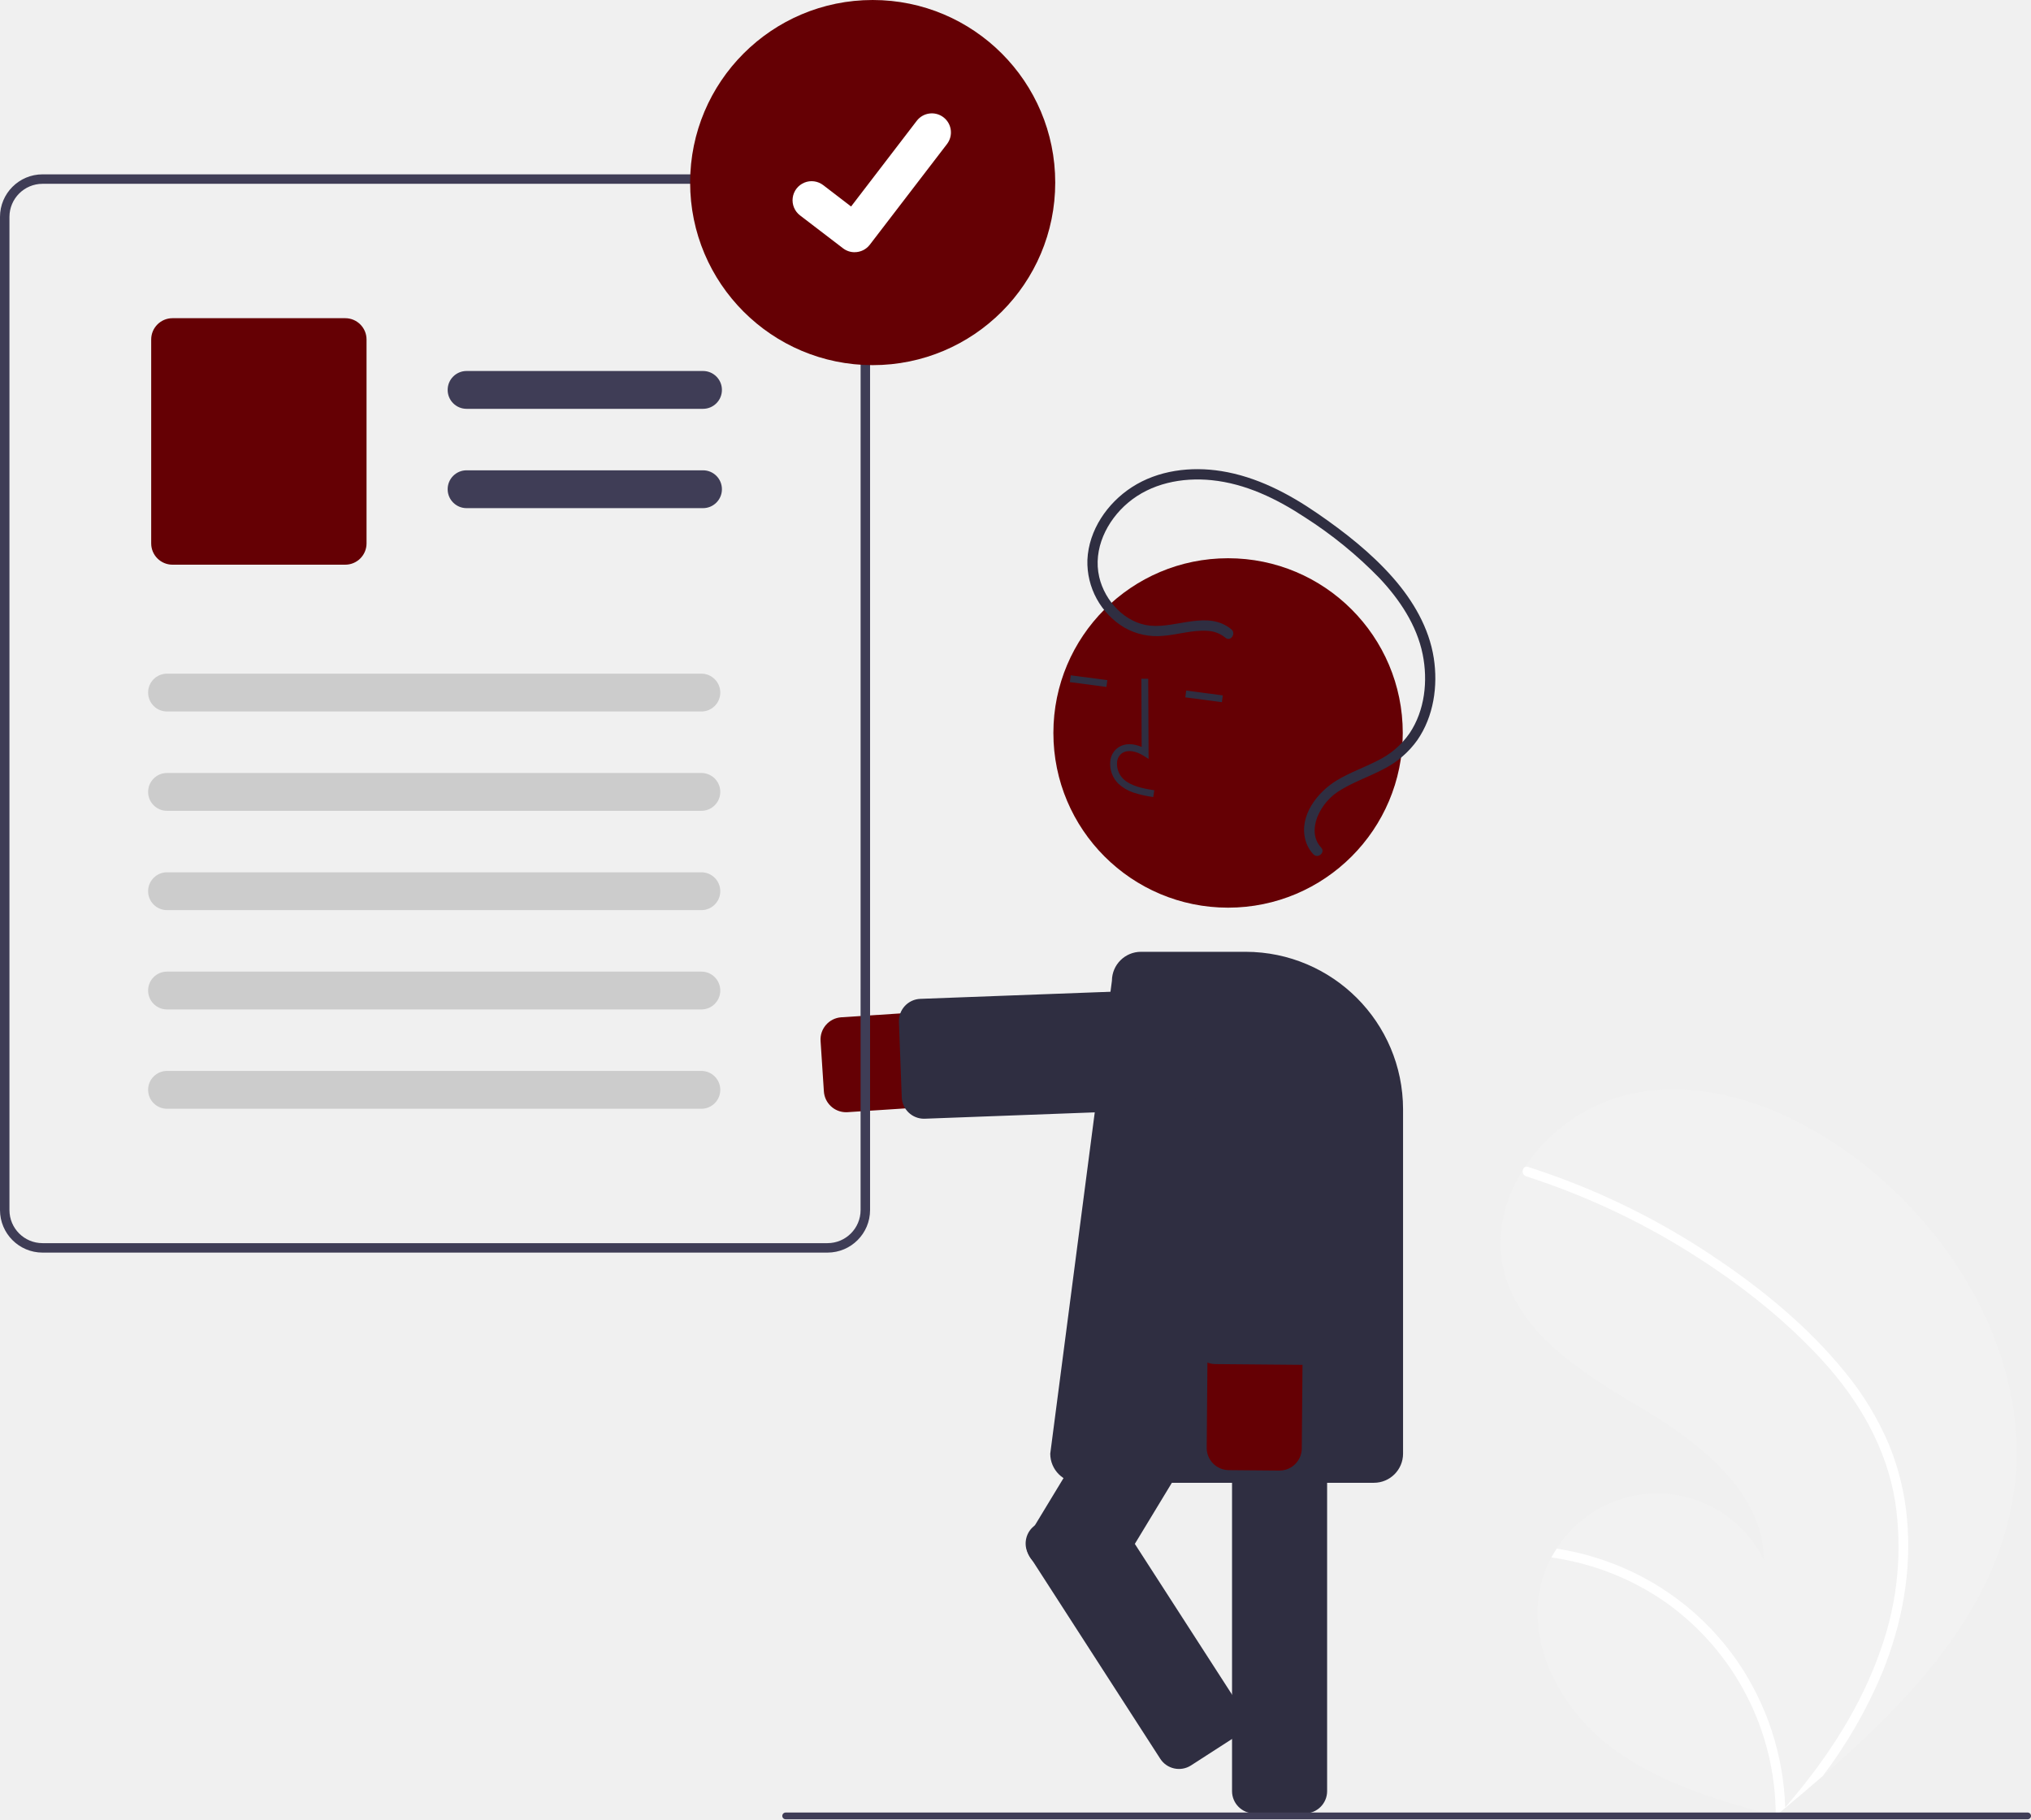
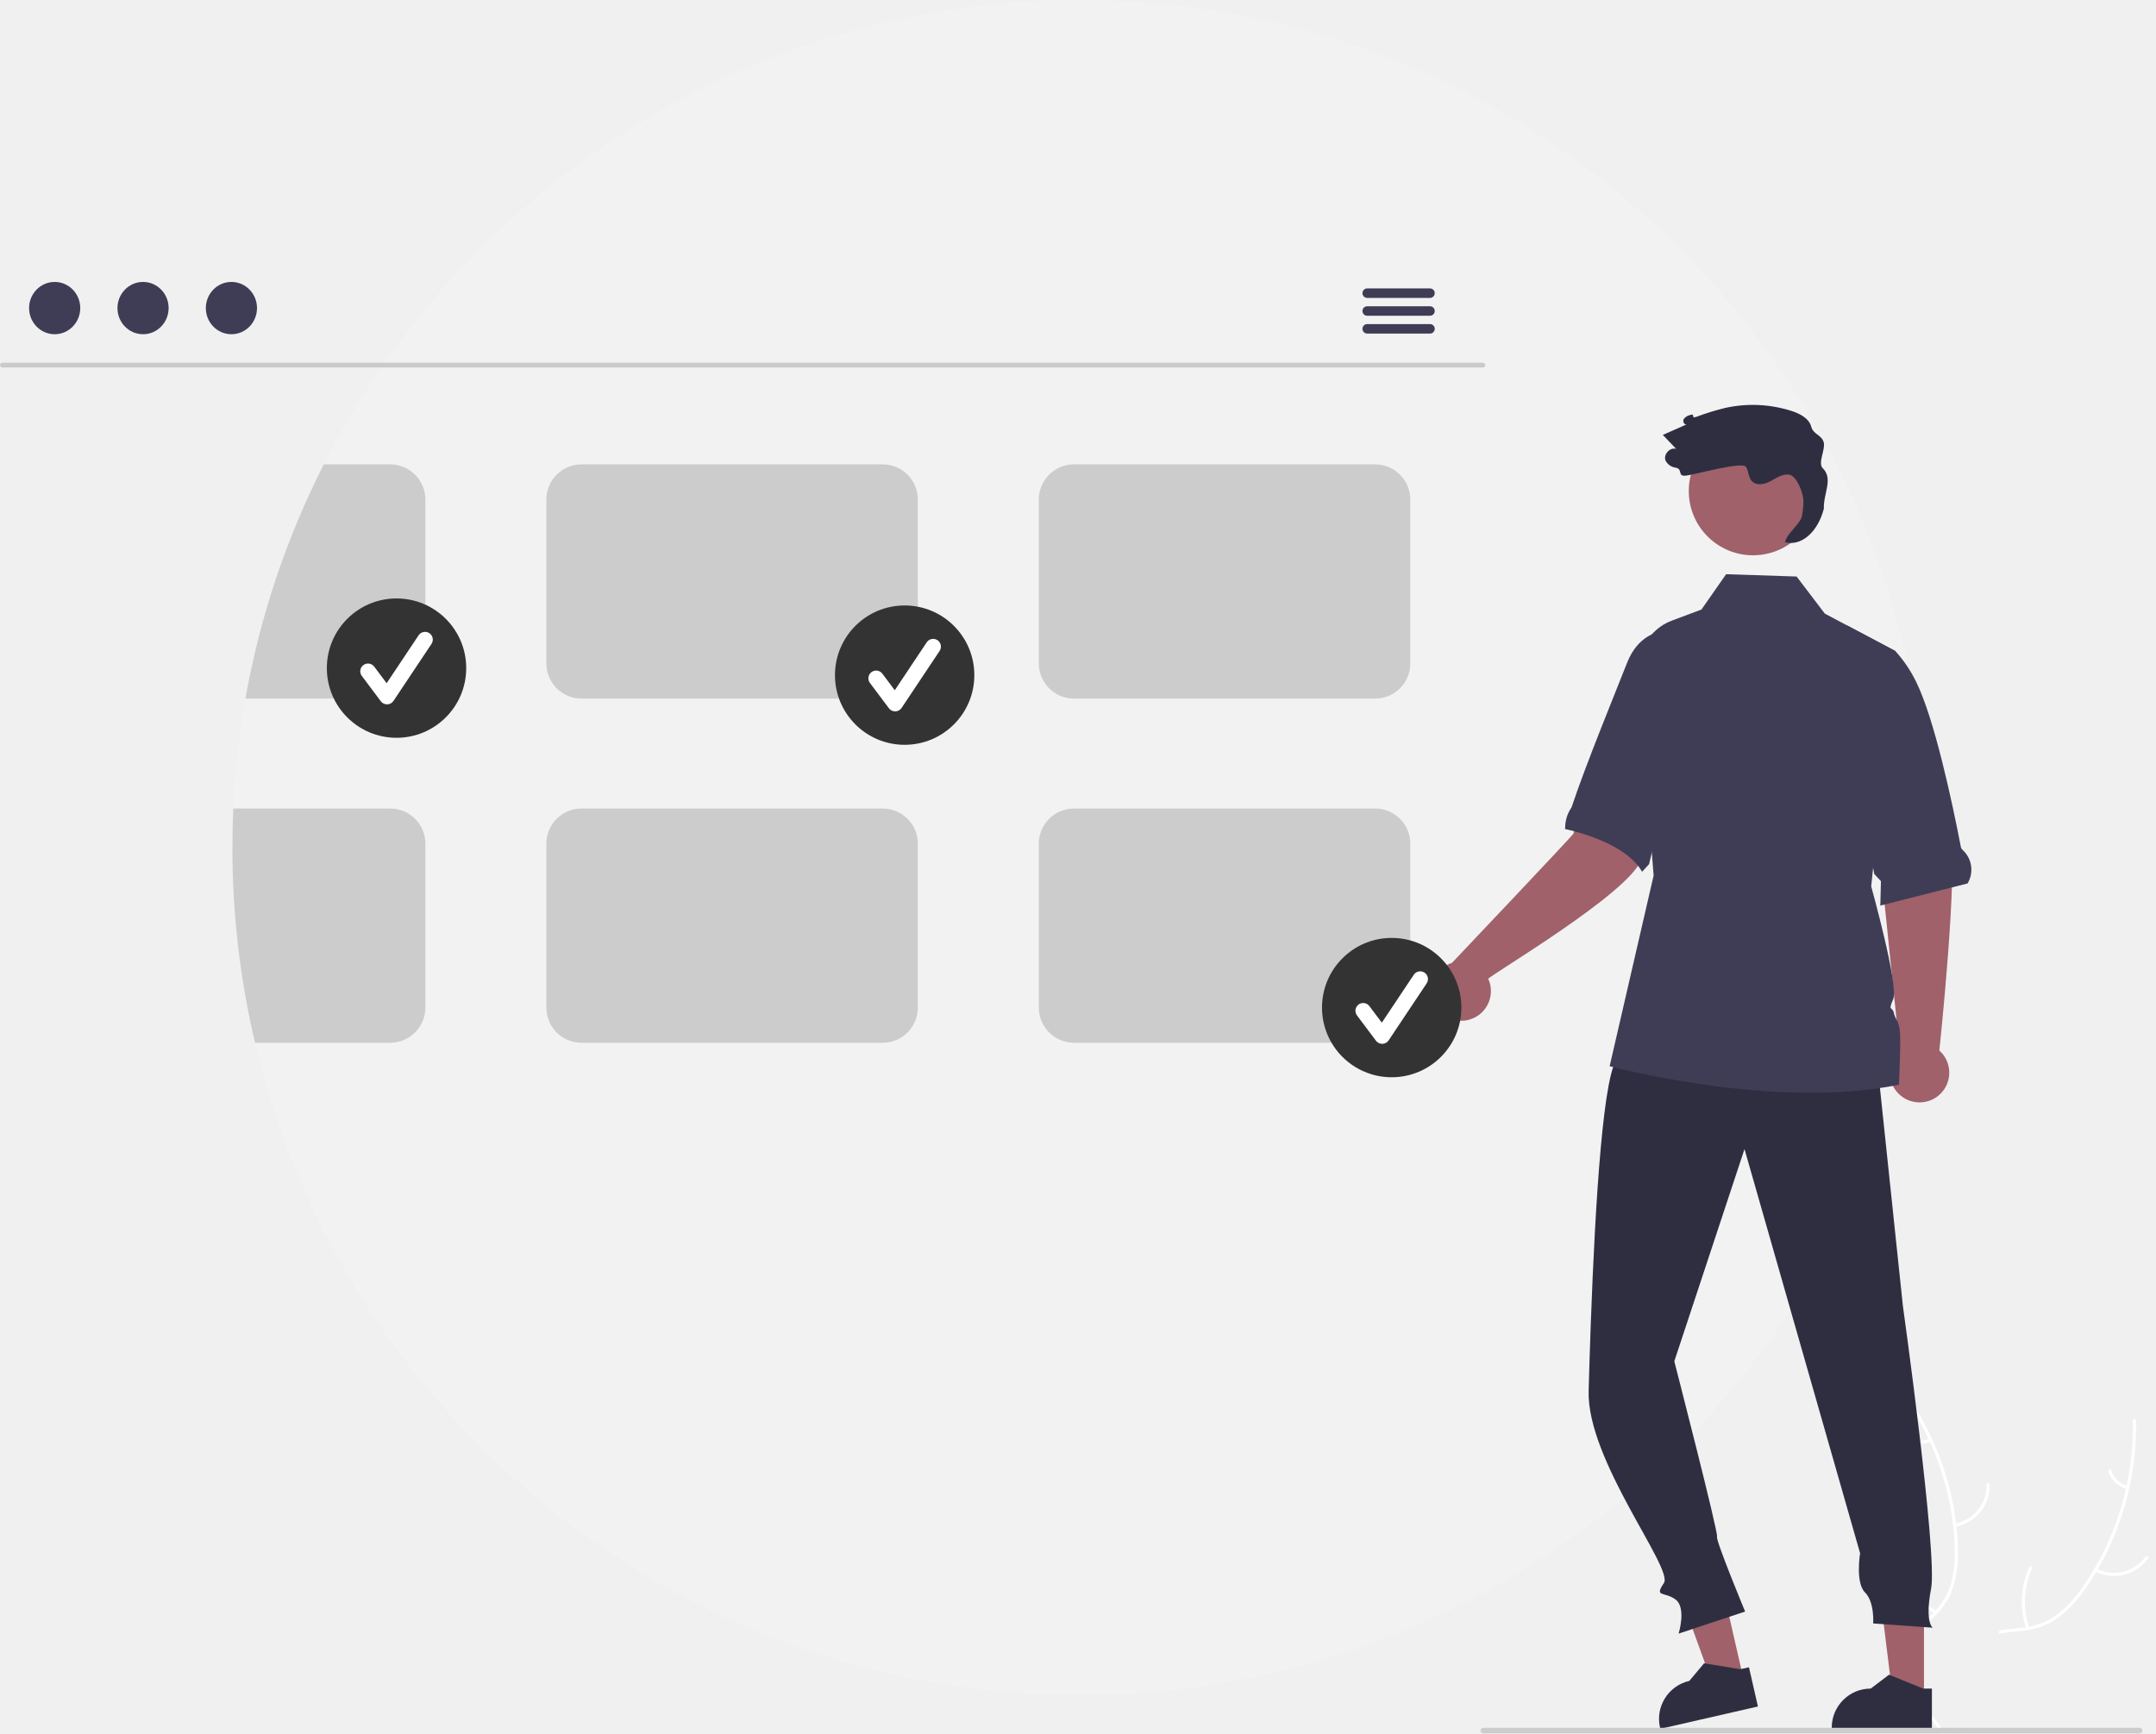
- <svg xmlns="http://www.w3.org/2000/svg" id="ed87c231-0a5e-4106-ab1d-a76c85fd660b" data-name="Layer 1" width="601.798" height="539" viewBox="0 0 601.798 539">
-   <path d="M895.568,624.143c-5.474,33.682-30.138,59.763-56.395,82.555q-5.499,4.774-11.025,9.363c-.026.015-.05.044-.076.059-.177.146-.355.293-.519.439-.76.63-1.521,1.261-2.275,1.884l.473.148,1.474.453c-.506-.139-1.005-.271-1.511-.41-.151-.043-.308-.079-.458-.122-17.409-4.703-35.172-9.863-49.404-20.88-14.765-11.442-24.934-30.949-19.841-48.922a32.912,32.912,0,0,1,2.775-6.776c.48-.899,1.009-1.768,1.566-2.626a35.277,35.277,0,0,1,61.435,3.418c-.248-19.804-18.337-34.245-35.304-44.465-16.972-10.214-36.189-21.248-41.525-40.331-2.975-10.617-.472-21.552,5.369-30.791.181-.281.363-.562.551-.837a51.483,51.483,0,0,1,30.737-21.572c23.503-5.332,48.135,4.489,67.413,18.96C880.055,546.972,901.79,585.847,895.568,624.143Z" transform="translate(-299.1011 -180.5)" fill="#f2f2f2" />
-   <path d="M845.717,586.935a87.518,87.518,0,0,1,13.168,21.71,75.993,75.993,0,0,1,5.285,21.971c1.428,15.501-1.513,31.17-7.377,45.515A140.132,140.132,0,0,1,839.173,706.698q-5.499,4.774-11.025,9.363c-.026.015-.05.044-.076.059-.177.146-.355.293-.519.439-.76.63-1.521,1.261-2.275,1.884l.473.148,1.474.453c-.506-.139-1.005-.271-1.511-.41-.151-.043-.308-.079-.458-.122a77.462,77.462,0,0,0-32.564-63.265,78.126,78.126,0,0,0-33.906-13.313c.48-.899,1.009-1.768,1.566-2.626a81.002,81.002,0,0,1,13.878,3.429,79.369,79.369,0,0,1,39.756,30.072,81.146,81.146,0,0,1,14.082,43.157c.608-.7,1.215-1.414,1.803-2.119,11.205-13.279,20.79-28.128,26.503-44.622a90.58,90.58,0,0,0,4.307-43.682c-2.55-15.999-10.742-30.118-21.571-41.965-11.599-12.678-25.526-23.455-40.101-32.49a215.444,215.444,0,0,0-47.671-22.069,1.549,1.549,0,0,1-1.011-1.881,1.318,1.318,0,0,1,.551-.837,1.147,1.147,0,0,1,.994-.077c2.066.666,4.12,1.346,6.163,2.068a217.889,217.889,0,0,1,48.237,24.115C820.775,562.043,834.7,573.37,845.717,586.935Z" transform="translate(-299.1011 -180.5)" fill="#fff" />
-   <path d="M549.794,510.018a6.597,6.597,0,0,1-6.573-6.166l-.979-14.948a6.597,6.597,0,0,1,6.152-7.014l117.111-7.67a14.087,14.087,0,1,1,1.841,28.115l-117.111,7.669Q550.014,510.018,549.794,510.018Z" transform="translate(-299.1011 -180.5)" fill="#650004" />
-   <path d="M572.886,511.946a6.606,6.606,0,0,1-6.59-6.351l-.835-22.327a6.597,6.597,0,0,1,6.346-6.838l96.304-3.599a6.597,6.597,0,0,1,6.839,6.346l.835,22.327a6.597,6.597,0,0,1-6.346,6.838l-96.304,3.599C573.052,511.944,572.969,511.946,572.886,511.946Z" transform="translate(-299.1011 -180.5)" fill="#2f2e41" />
-   <path d="M685.739,717.756H670.759a6.605,6.605,0,0,1-6.597-6.597V586.307a6.605,6.605,0,0,1,6.597-6.597H685.739a6.605,6.605,0,0,1,6.597,6.597V711.159A6.605,6.605,0,0,1,685.739,717.756Z" transform="translate(-299.1011 -180.5)" fill="#2f2e41" />
-   <path d="M619.248,651.761l-12.81-7.765a6.605,6.605,0,0,1-2.222-9.061l64.717-106.77a6.605,6.605,0,0,1,9.061-2.222l12.81,7.765a6.605,6.605,0,0,1,2.222,9.061l-64.717,106.77A6.605,6.605,0,0,1,619.248,651.761Z" transform="translate(-299.1011 -180.5)" fill="#2f2e41" />
-   <circle cx="363.886" cy="217.151" r="51.762" fill="#650004" />
-   <path d="M634.969,415.325a12.276,12.276,0,0,1-4.483-2.631,8.255,8.255,0,0,1-2.413-6.535,5.553,5.553,0,0,1,2.469-4.274c1.851-1.187,4.327-1.191,6.847-.08l-.095-20.207,2.03-.01.112,23.756-1.564-.984c-1.814-1.139-4.404-1.941-6.234-.766a3.566,3.566,0,0,0-1.544,2.76,6.238,6.238,0,0,0,1.794,4.873c2.241,2.141,5.512,2.811,9.241,3.409l-.322,2.004A33.456,33.456,0,0,1,634.969,415.325Z" transform="translate(-299.1011 -180.5)" fill="#2f2e41" />
-   <rect x="620.641" y="376.831" width="2.03" height="10.933" transform="translate(-137.8442 768.0484) rotate(-82.4768)" fill="#2f2e41" />
-   <rect x="654.852" y="381.348" width="2.03" height="10.933" transform="translate(-112.5903 805.8905) rotate(-82.4768)" fill="#2f2e41" />
-   <path d="M706.209,619.805H618.924a8.637,8.637,0,0,1-8.627-8.627l18.273-140.127a8.617,8.617,0,0,1,8.623-8.562h30.976a46.72,46.72,0,0,1,46.667,46.667V611.178A8.637,8.637,0,0,1,706.209,619.805Z" transform="translate(-299.1011 -180.5)" fill="#2f2e41" />
-   <path d="M684.229,612.335a6.608,6.608,0,0,1-6.057,3.854l-14.98-.13a6.597,6.597,0,0,1-6.539-6.654l1.018-117.358a14.087,14.087,0,1,1,28.173.244l-1.017,117.358A6.56,6.56,0,0,1,684.229,612.335Z" transform="translate(-299.1011 -180.5)" fill="#650004" />
-   <path d="M690.847,581.005a6.607,6.607,0,0,1-6.057,3.854l-25.586-.222a6.605,6.605,0,0,1-6.539-6.654l.836-96.368a6.597,6.597,0,0,1,6.654-6.54l25.586.222a6.597,6.597,0,0,1,6.539,6.654l-.835,96.368A6.568,6.568,0,0,1,690.847,581.005Z" transform="translate(-299.1011 -180.5)" fill="#2f2e41" />
-   <path d="M663.955,366.951c-6.92-5.726-16.169-.31-23.994-1.079-7.486-.735-13.512-7.324-15.154-14.413-1.916-8.271,2.237-16.673,8.492-21.972,6.851-5.803,16.049-7.607,24.814-6.724,10.046,1.012,19.302,5.51,27.635,11.005a123.671,123.671,0,0,1,22.108,18.024c5.958,6.335,11.049,13.923,12.793,22.567,1.585,7.855.655,16.61-3.878,23.376a24.567,24.567,0,0,1-9.464,8.103c-3.958,2.038-8.194,3.521-12.022,5.813-5.789,3.465-11.346,10.528-9.375,17.731a9.939,9.939,0,0,0,2.34,4.209c1.337,1.429,3.663-.537,2.322-1.97-2.355-2.516-2.329-5.933-1.158-9.013a16.515,16.515,0,0,1,7.187-8.211c4.008-2.394,8.454-3.909,12.567-6.098a27.426,27.426,0,0,0,9.899-8.526c4.839-7.002,6.155-16.02,4.87-24.314-1.391-8.976-6.17-17.066-12.096-23.809-6.45-7.338-14.318-13.504-22.341-19.025-8.609-5.924-18.091-10.89-28.51-12.554-9.032-1.442-18.769-.264-26.547,4.791-7.26,4.718-12.744,12.702-13.138,21.513a22.568,22.568,0,0,0,10.914,20.036,19.386,19.386,0,0,0,11.629,2.462c4.319-.359,8.623-1.765,12.982-1.48a9.074,9.074,0,0,1,5.387,2.058c1.512,1.251,3.238-1.26,1.738-2.501Z" transform="translate(-299.1011 -180.5)" fill="#2f2e41" />
-   <path d="M603.09,636.738q.028-.172.065-.343a6.552,6.552,0,0,1,2.873-4.152l12.588-8.12a6.605,6.605,0,0,1,9.12,1.968l38.833,60.206a6.598,6.598,0,0,1-1.968,9.12l-12.589,8.12a6.605,6.605,0,0,1-9.12-1.968l-38.833-60.206A6.55,6.55,0,0,1,603.09,636.738Z" transform="translate(-299.1011 -180.5)" fill="#2f2e41" />
-   <path id="a8ac6166-3ec4-44bd-a940-12ae5b8b67a0" data-name="Path 336" d="M555.944,239.95a12.742,12.742,0,0,0-11.652-7.796h-232.583a12.615,12.615,0,0,0-12.608,12.608V539.001a12.615,12.615,0,0,0,12.608,12.608H544.3a12.625,12.625,0,0,0,12.608-12.608V244.761a12.382,12.382,0,0,0-.956-4.812ZM554.1,539.001a9.82,9.82,0,0,1-9.808,9.808H311.709a9.81,9.81,0,0,1-9.808-9.806V244.763a9.821,9.821,0,0,1,9.808-9.808H544.3a9.857,9.857,0,0,1,9.104,6.17,10.872,10.872,0,0,1,.369,1.107,9.725,9.725,0,0,1,.335,2.532Z" transform="translate(-299.1011 -180.5)" fill="#3f3d56" />
-   <path id="a2e3fa0b-f178-421f-a74c-d97ebf543334" data-name="Path 337" d="M507.407,301.623H437.35a5.605,5.605,0,1,1,0-11.21h70.057a5.605,5.605,0,1,1,0,11.21Z" transform="translate(-299.1011 -180.5)" fill="#3f3d56" />
-   <path id="b8b248e7-1a59-4f26-9a1f-f08ba006a4a5" data-name="Path 338" d="M507.407,331.047H437.35a5.605,5.605,0,1,1,0-11.21h70.057a5.605,5.605,0,1,1,0,11.21Z" transform="translate(-299.1011 -180.5)" fill="#3f3d56" />
-   <path id="bda578db-f3c3-41a7-b056-20e03a5846b5" data-name="Path 339" d="M401.404,347.801H350.206a6.312,6.312,0,0,1-6.306-6.306V281.078a6.312,6.312,0,0,1,6.306-6.306h51.198a6.312,6.312,0,0,1,6.306,6.306v60.417A6.312,6.312,0,0,1,401.404,347.801Z" transform="translate(-299.1011 -180.5)" fill="#650004" />
-   <path id="f14e980f-453d-4106-8f6f-6df09975b283" data-name="Path 340" d="M506.921,391.296H348.592a5.605,5.605,0,0,1,0-11.21H506.921a5.605,5.605,0,1,1,0,11.21Z" transform="translate(-299.1011 -180.5)" fill="#ccc" />
-   <path id="a41c7d3f-1ab8-4fa8-8fe0-c7e1addd1852" data-name="Path 341" d="M506.921,420.72H348.592a5.605,5.605,0,0,1,0-11.21H506.921a5.605,5.605,0,1,1,0,11.21Z" transform="translate(-299.1011 -180.5)" fill="#ccc" />
-   <path id="edc5b707-0197-4423-9b0e-a0519931be3d" data-name="Path 342" d="M506.921,450.144H348.592a5.605,5.605,0,0,1,0-11.21H506.921a5.605,5.605,0,1,1,0,11.21Z" transform="translate(-299.1011 -180.5)" fill="#ccc" />
-   <path id="fb042130-6ee2-42a1-966d-03aff1c9a355" data-name="Path 343" d="M506.921,479.568H348.592a5.605,5.605,0,0,1,0-11.21H506.921a5.605,5.605,0,1,1,0,11.21Z" transform="translate(-299.1011 -180.5)" fill="#ccc" />
-   <path id="be06b282-4586-4a92-87f7-3b8195752fb5" data-name="Path 344" d="M506.921,508.992H348.592a5.605,5.605,0,0,1,0-11.21H506.921a5.605,5.605,0,1,1,0,11.21Z" transform="translate(-299.1011 -180.5)" fill="#ccc" />
-   <circle id="b1bf23b1-fd72-4a0f-8358-88f260cf5936" data-name="Ellipse 44" cx="258.582" cy="54.09" r="54.09" fill="#650004" />
-   <path id="a3de7fb3-a6ab-4159-b608-3b82343f6a5d" data-name="Path 395" d="M552.323,255.223a5.61,5.61,0,0,1-3.375-1.122l-.06-.045-12.712-9.724a5.649,5.649,0,1,1,6.874-8.966l8.234,6.314L570.74,216.297a5.647,5.647,0,0,1,7.917-1.046l.002.001-.121.168.124-.168a5.653,5.653,0,0,1,1.044,7.918l-22.885,29.843a5.65,5.65,0,0,1-4.493,2.203Z" transform="translate(-299.1011 -180.5)" fill="#fff" />
-   <path d="M899.899,719.5h-368a1,1,0,0,1,0-2h368a1,1,0,1,1,0,2Z" transform="translate(-299.1011 -180.5)" fill="#3f3d56" />
+ <svg xmlns="http://www.w3.org/2000/svg" data-name="Layer 1" width="920.75" height="740.381" viewBox="0 0 920.75 740.381">
+   <path d="M962.874,441.809q0,9.975-.54,19.81a360.639,360.639,0,0,1-11.36,72.57c-.01.01-.01.01,0,.02-.82,3.14-1.69,6.27-2.61,9.37-.04.15-.08.29-.13.43q-2.04,6.975-4.36,13.82v.01a362.277,362.277,0,0,1-343,245.97c-171.23,0-314.68-118.87-352.34-278.6a362.657,362.657,0,0,1-9.66-83.4q0-8.37.38-16.65a360.161,360.161,0,0,1,63.25-188.38c.46-.68.93-1.36,1.41-2.03,65.42-93.67,174.04-154.94,296.96-154.94,173.72,0,318.85,122.36,353.91,285.6a.031.031,0,0,1,.01.02q3.39,15.78,5.38,32.04A362.557,362.557,0,0,1,962.874,441.809Z" transform="translate(-139.6249 -79.80928)" fill="#f2f2f2" />
+   <path d="M1057.14,745.431a96.901,96.901,0,0,1-12.51,27.53c-12.48,18.87-30.34,33.3-49.97,44.85-1.36.81-2.74,1.6-4.12,2.38h-13.77l-.48-1.1v-.01l-.56-1.27-.07-.15-.03.15-.55,2.38h-6.76c-.56-.79-1.11-1.58-1.65-2.38-.79-1.17-1.55-2.35-2.27-3.55a57.634,57.634,0,0,1-3.4-6.52c-.12-.25-.22-.5-.32-.75l.45-.49-1.87-8.18,3.76-.62-4.12-12.71c.15-.47.32-.94.5-1.41,2.31-5.85,6.65-10.22,11.8-13.89,5.3-3.79,11.47-6.83,17.14-9.99,2.66-1.49,5.28-3.06,7.83-4.72v-.01q4.89-3.165,9.49-6.77a1.425,1.425,0,0,0,.15-.11,1.068,1.068,0,0,0,.12-.1,140.902,140.902,0,0,0,34.31-38.93.01.01,0,0,0,.01-.01c.3-.48.58-.96.86-1.45v-.01a136.255,136.255,0,0,0,9.41-19.65v-.01c.2-.5.38-1,.57-1.5q.39.66.75,1.32a.01.01,0,0,1,.01.01C1061.55,705.111,1062.47,726.011,1057.14,745.431Z" transform="translate(-139.6249 -79.80928)" fill="#f0f0f0" />
+   <path d="M1051.85,687.761a121.365,121.365,0,0,1-2.87,27.54,118.541,118.541,0,0,1-3.36,12.24,121.345,121.345,0,0,1-10.13,22.6c-.23.39-.45.77-.69,1.15v.01a102.347,102.347,0,0,1-5.75,8.66,47.722,47.722,0,0,1-11.4,11.46,30.089,30.089,0,0,1-11.98,4.63c-.8.15-1.62.26-2.45.36-3.31.39-6.73.54-10.01,1.24a21.848,21.848,0,0,0-4.82,1.55c-5.28,2.45-8.25,7.58-9.55,13.06-.23.96-.41,1.93-.55,2.9-1.09,7.45.11,15.19-.51,22.65-.07.79-.16,1.59-.27,2.38h-.74l-.48-1.1v-.01c.05-.42.09-.84.13-1.27a96.295,96.295,0,0,0,.09-11.01c-.04-1.65-.07-3.31-.05-4.97.02-1.33.07-2.66.17-3.98v-.01c.07-.82.15-1.63.26-2.44a31.586,31.586,0,0,1,1.82-7.25,18.152,18.152,0,0,1,10.32-10.68,26.993,26.993,0,0,1,4.47-1.25c3.35-.64,6.81-.8,10.18-1.22.36-.04.72-.09,1.07-.15.45-.07.89-.15,1.33-.23a28.666,28.666,0,0,0,12.16-5.27,51.903,51.903,0,0,0,10.98-11.92c1.64-2.35,3.2-4.75,4.65-7.22a.01.01,0,0,1,.01-.01c.07-.12.14-.23.21-.35l.01-.02a119.571,119.571,0,0,0,13.46-34.17c.09-.44.19-.88.29-1.32a120.888,120.888,0,0,0,2.67-26.4v-.01c0-.42-.01-.83-.02-1.25-.02-.86,1.31-1.05,1.33-.19.01.42.02.84.01,1.26A.01.01,0,0,1,1051.85,687.761Z" transform="translate(-139.6249 -79.80928)" fill="#fff" />
+   <path d="M1034.23,751.02a18.018,18.018,0,0,0,22.694-5.416c.509-.699-.554-1.523-1.064-.822a16.684,16.684,0,0,1-21.121,4.995c-.769-.395-1.275.85-.51,1.244Z" transform="translate(-139.6249 -79.80928)" fill="#fff" />
+   <path d="M1006.209,775.019a34.729,34.729,0,0,1,1.23-25.279c.355-.79-.889-1.299-1.244-.51a36.123,36.123,0,0,0-1.226,26.308c.279.821,1.517.297,1.24-.519Z" transform="translate(-139.6249 -79.80928)" fill="#fff" />
+   <path d="M1048.237,714.463a10.199,10.199,0,0,1-7.022-6.659c-.268-.824-1.506-.3-1.24.519a11.429,11.429,0,0,0,7.752,7.384.695.695,0,0,0,.877-.367.675.675,0,0,0-.367-.877Z" transform="translate(-139.6249 -79.80928)" fill="#fff" />
+   <path d="M996.17,754.971v.01a131.247,131.247,0,0,1-2.67,21.24v.01c-.08.48-.19.95-.29,1.42a184.496,184.496,0,0,1-10.11,31.61q-1.785,4.32-3.74,8.55c-.36.8-.73,1.59-1.11,2.38h-1.48l-.48-1.1v-.01l-.56-1.27-.07-.15-.03.15-.55,2.38H960.78l-2.78-2.38-4.05-3.47,5.66-6.18.93-1.02.14-.15.45-.49-1.87-8.18,3.76-.62-4.12-12.71-1.95-6.01-.49-1.51-2.85-8.79-8.6,1.61-1.4-4.9a135.99,135.99,0,0,0,6.42-18.41c.01-.05.03-.09.04-.14a141.583,141.583,0,0,0,4.02-51.96v-.01c-.06-.56-.13-1.13-.21-1.68v-.02a133.631,133.631,0,0,0-4.32-21.34c-.14-.53-.3-1.05-.45-1.57.46.2.91.39,1.37.59l.01.01h.02c.73.32,1.46.66,2.17,1.02,17.06,8.29,29.61,23.85,36.74,41.79.02.05.04.09.06.14a96.394,96.394,0,0,1,6.57,29.43A114.871,114.871,0,0,1,996.17,754.971Z" transform="translate(-139.6249 -79.80928)" fill="#f0f0f0" />
+   <path d="M970.22,820.191h-1.58c-.5-.81-1.04-1.6-1.58-2.38q-1.29-1.815-2.66-3.55c-.79-1-1.58-1.99-2.37-2.98-.82-1.03-1.63-2.06-2.42-3.12l.93-1.02c.15.2.3.4.46.6,2.56,3.37,5.33,6.61,7.7,10.07C969.23,818.591,969.74,819.381,970.22,820.191Z" transform="translate(-139.6249 -79.80928)" fill="#fff" />
+   <path d="M948.778,670.82c.26.33.53.67.78,1.01q2.925,3.795,5.53,7.83a117.99,117.99,0,0,1,8.22,14.85c.19.4.38.81.56,1.22a119.264,119.264,0,0,1,9.84,35.44c.02.12.03.23.04.35q.495,4.29.64,8.61a51.783,51.783,0,0,1-1.59,16.12c-.2.69-.42,1.37-.66,2.03a27.345,27.345,0,0,1-2.25,4.65,27.923,27.923,0,0,1-2.14,3.09c-.47.6-.96,1.19-1.48,1.76-.3.33-.61.66-.92.99-.26.25-.51.51-.77.76-2.7,2.62-5.68,5.05-8.12,7.94l.49,1.51c2.35-2.98,5.38-5.45,8.11-8.05a37.896,37.896,0,0,0,4.66-5.28c.18-.26.37-.52.54-.79a26.749,26.749,0,0,0,2.39-4.29c.34-.75.65-1.52.93-2.32a47.893,47.893,0,0,0,2.2-16,103.418,103.418,0,0,0-.62-10.39c-.04-.45-.09-.89-.15-1.34a121.638,121.638,0,0,0-5.52-24.14,122.66,122.66,0,0,0-13.76-28.18q-2.475-3.765-5.25-7.35c-.24-.33-.49-.65-.75-.98C949.199,669.19,948.249,670.14,948.778,670.82Z" transform="translate(-139.6249 -79.80928)" fill="#fff" />
+   <path d="M974.532,731.986a18.018,18.018,0,0,0,14.859-17.988.673.673,0,0,0-1.344-.016A16.684,16.684,0,0,1,974.191,730.686c-.852.147-.506,1.447.341,1.3Z" transform="translate(-139.6249 -79.80928)" fill="#fff" />
+   <path d="M966.609,768.019a34.728,34.728,0,0,1-14.238-20.924c-.192-.844-1.492-.502-1.3.341A36.123,36.123,0,0,0,965.931,769.179c.716.487,1.39-.676.678-1.161Z" transform="translate(-139.6249 -79.80928)" fill="#fff" />
+   <path d="M963.707,694.364a10.199,10.199,0,0,1-9.616-1.089c-.71-.496-1.383.668-.678,1.161a11.429,11.429,0,0,0,10.636,1.228.695.695,0,0,0,.479-.821.675.675,0,0,0-.821-.479Z" transform="translate(-139.6249 -79.80928)" fill="#fff" />
+   <path d="M772.941,236.783H140.618a1.016,1.016,0,0,1,0-2.031H772.941a1.016,1.016,0,0,1,0,2.031Z" transform="translate(-139.6249 -79.80928)" fill="#cacaca" />
+   <ellipse cx="23.348" cy="131.591" rx="10.925" ry="11.169" fill="#3f3d56" />
+   <ellipse cx="61.09" cy="131.591" rx="10.925" ry="11.169" fill="#3f3d56" />
+   <ellipse cx="98.832" cy="131.591" rx="10.925" ry="11.169" fill="#3f3d56" />
+   <path d="M750.324,202.999h-26.81a2.03,2.03,0,0,0,0,4.06h26.81a2.03,2.03,0,0,0,0-4.06Z" transform="translate(-139.6249 -79.80928)" fill="#3f3d56" />
+   <path d="M750.324,210.619h-26.81a2.03,2.03,0,0,0,0,4.06h26.81a2.03,2.03,0,0,0,0-4.06Z" transform="translate(-139.6249 -79.80928)" fill="#3f3d56" />
+   <path d="M750.324,218.229h-26.81a2.03,2.03,0,0,0,0,4.06h26.81a2.03,2.03,0,0,0,0-4.06Z" transform="translate(-139.6249 -79.80928)" fill="#3f3d56" />
+   <path d="M306.284,278.159H277.894a359.322,359.322,0,0,0-33.45,100.05h61.84a14.974,14.974,0,0,0,15-15v-70.06A15.01,15.01,0,0,0,306.284,278.159Z" transform="translate(-139.6249 -79.80928)" fill="#ccc" style="isolation:isolate" />
+   <path d="M516.594,278.159H387.964a15.01,15.01,0,0,0-15,14.99v70.06a15.018,15.018,0,0,0,15,15H516.594a15.018,15.018,0,0,0,15-15v-70.06A15.01,15.01,0,0,0,516.594,278.159Z" transform="translate(-139.6249 -79.80928)" fill="#ccc" style="isolation:isolate" />
+   <path d="M726.904,278.159h-128.63a15.01,15.01,0,0,0-15,14.99v70.06a15.018,15.018,0,0,0,15,15h128.63a15.018,15.018,0,0,0,15-15v-70.06A15.01,15.01,0,0,0,726.904,278.159Z" transform="translate(-139.6249 -79.80928)" fill="#ccc" style="isolation:isolate" />
+   <path d="M306.284,425.159h-67.03q-.375,8.28-.38,16.65a362.657,362.657,0,0,0,9.66,83.4h57.75a15.018,15.018,0,0,0,15-15v-70.06A15.01,15.01,0,0,0,306.284,425.159Z" transform="translate(-139.6249 -79.80928)" fill="#ccc" style="isolation:isolate" />
+   <path d="M516.594,425.159H387.964a15.01,15.01,0,0,0-15,14.99v70.06a15.018,15.018,0,0,0,15,15H516.594a15.018,15.018,0,0,0,15-15v-70.06A15.01,15.01,0,0,0,516.594,425.159Z" transform="translate(-139.6249 -79.80928)" fill="#ccc" style="isolation:isolate" />
+   <path d="M726.904,425.159h-128.63a15.01,15.01,0,0,0-15,14.99v70.06a15.018,15.018,0,0,0,15,15h128.63q.615,0,1.23-.06a14.303,14.303,0,0,0,4.66-1.15,15.02,15.02,0,0,0,9.11-13.65v-70.2A15.01,15.01,0,0,0,726.904,425.159Z" transform="translate(-139.6249 -79.80928)" fill="#ccc" style="isolation:isolate" />
+   <circle cx="169.344" cy="285.373" r="29.759" fill="#333333" />
+   <path d="M304.909,380.671a3.309,3.309,0,0,1-2.648-1.324l-8.119-10.825a3.31,3.31,0,1,1,5.296-3.972l5.312,7.082,13.642-20.463a3.31,3.31,0,1,1,5.509,3.673L307.664,379.197a3.312,3.312,0,0,1-2.663,1.473C304.971,380.67,304.94,380.671,304.909,380.671Z" transform="translate(-139.6249 -79.80928)" fill="#fff" />
+   <circle cx="386.344" cy="288.373" r="29.759" fill="#333333" />
+   <path d="M521.909,383.671a3.309,3.309,0,0,1-2.648-1.324l-8.119-10.825a3.31,3.31,0,1,1,5.296-3.972l5.312,7.082,13.642-20.463a3.31,3.31,0,0,1,5.509,3.673l-16.238,24.356a3.312,3.312,0,0,1-2.663,1.473C521.971,383.67,521.94,383.671,521.909,383.671Z" transform="translate(-139.6249 -79.80928)" fill="#fff" />
+   <path d="M950.935,528.544l-9.315-90.164-2.459-37.108,26.072-4.714s3.904,25.51,7.32,40.481c3.371,14.773-4.49,89.526-4.698,91.498a12.685,12.685,0,1,1-16.92.008Z" transform="translate(-139.6249 -79.80928)" fill="#a0616a" />
+   <polygon points="744.583 717.124 731.653 720.08 714.099 671.614 733.182 667.251 744.583 717.124" fill="#a0616a" />
+   <path d="M886.544,791.959l-3.3.75-.34.08-15.09-2.46-.44-.07-6.3,7.52a16.652,16.652,0,0,0-12.52,19.94l.02.09.11.44,1.92-.44,39.77-9.1Z" transform="translate(-139.6249 -79.80928)" fill="#2f2e41" />
+   <polygon points="821.665 725.578 808.401 725.578 802.092 674.418 821.667 674.419 821.665 725.578" fill="#a0616a" />
+   <path d="M960.944,801.059l-1.16-.47-13-5.29-.42-.17-7.81,5.93a16.644,16.644,0,0,0-16.65,16.64v.54l36.61.01h6.16v-17.19Z" transform="translate(-139.6249 -79.80928)" fill="#2f2e41" />
+   <path d="M941.117,531.576l11.156,105.981s14.851,106.117,12.062,120.759.697,16.734.697,16.734l-25.448-1.812s.697-9.064-3.486-13.248-2.092-16.734-2.092-16.734L884.64,570.622l-29.981,90.641s18.94,73.505,18.243,74.9,12,32,12,32l-28.408,9.421s3.486-11.156-1.395-14.642-9.064-.697-4.881-6.972-32.961-52.36-32.144-82.061c.246-8.934.543-18.521.9-28.342,1.889-51.973,5.456-110.536,11.978-113.989C842.806,525.301,941.117,531.576,941.117,531.576Z" transform="translate(-139.6249 -79.80928)" fill="#2f2e41" />
+   <circle cx="748.66" cy="209.744" r="27.439" fill="#a0616a" />
+   <path d="M979.902,457.163l-37.259,9.458.259-10.458-2.828-3-5.65-29.597-5.999-76.627L949.014,357.858l.025.019a55.662,55.662,0,0,1,8.928,13.22c7.762,15.779,15.217,50.533,19.12,70.719a2.203,2.203,0,0,0,.743,1.07,11.415,11.415,0,0,1,2.072,14.276Z" transform="translate(-139.6249 -79.80928)" fill="#3f3d56" />
+   <path d="M759.725,491.071s51.428-54.219,51.907-55.241c3.592-27.28,13.925-39.314,15.474-38.008l26.668,9.239s-7.932,25.119-13.303,40.039c-5.132,14.257-64.278,49.08-65.265,50.799A12.685,12.685,0,1,1,759.725,491.071Z" transform="translate(-139.6249 -79.80928)" fill="#a0616a" />
+   <path d="M866.584,351.873s-23.089-11.316-32.044,10.909c-4.909,12.547-17.466,42.998-23.723,61.743a1.4,1.4,0,0,1-.17.336,15.241,15.241,0,0,0-2.596,8.409,2.863,2.863,0,0,1-.068.649s25.373,4.943,32.919,18.243l2.993-3.248.532-2.276Z" transform="translate(-139.6249 -79.80928)" fill="#3f3d56" />
+   <path d="M950.599,543.127c-53.139,10.974-123.558-7.893-123.558-7.893l18.785-81.43L839.148,368.587c-.816-10.421,5.12-20.19,14.354-23.651l12.75-4.776,10.539-15.088,30.103.988L918.928,341.9l9.497,5.038L949.014,357.858l.091.045v.045l-6.461,62.672-3.897,37.788s11.835,42.5,9.406,48.136c-2.429,5.627-.317,2.909.272,5.917.589,3.009,2.392,3.199,2.664,9.125C951.37,527.505,950.599,543.127,950.599,543.127Z" transform="translate(-139.6249 -79.80928)" fill="#3f3d56" />
+   <path d="M918.05,279.783c-2.168-2.139,1.096-7.802.479-10.785-.707-3.42-4.476-3.52-5.374-6.895-.967-3.63-4.835-5.607-8.412-6.757a54.391,54.391,0,0,0-28.347-1.298,108.201,108.201,0,0,0-12.263,3.778c-2.768.974-.099-1.677-2.866-.703a4.345,4.345,0,0,0-2.595,1.722c-.498.941.173,2.445,1.22,2.255q-5.068,2.235-10.137,4.47,2.843,2.978,5.685,5.956c-2.694-.767-5.566,2.445-4.504,5.037a5.693,5.693,0,0,0,4.356,3.016c3.044.592.735,3.489,3.835,3.432s24.719-6.412,26.227-3.702c1.073,1.93.955,4.486,2.488,6.075,1.961,2.034,5.384,1.29,7.879-.034,2.495-1.324,5.026-3.144,7.834-2.827,2.931.331,5.147,5.747,5.869,8.607.722,2.86.266,5.869-.193,8.782-.603,3.826-6.644,7.653-7.247,11.479,6.704,1.854,13.895-4.045,16.546-14.303C918.266,290.605,922.671,284.341,918.05,279.783Z" transform="translate(-139.6249 -79.80928)" fill="#2f2e41" />
+   <circle cx="594.344" cy="430.373" r="29.759" fill="#333333" />
+   <path d="M729.909,525.671a3.309,3.309,0,0,1-2.648-1.324l-8.119-10.825a3.31,3.31,0,1,1,5.296-3.972l5.312,7.082,13.642-20.463a3.31,3.31,0,1,1,5.509,3.673l-16.238,24.356a3.312,3.312,0,0,1-2.663,1.473C729.971,525.67,729.94,525.671,729.909,525.671Z" transform="translate(-139.6249 -79.80928)" fill="#fff" />
+   <path d="M1054.57,819.001a1.186,1.186,0,0,1-1.19,1.19h-280.29a1.19,1.19,0,0,1,0-2.38h280.29A1.187,1.187,0,0,1,1054.57,819.001Z" transform="translate(-139.6249 -79.80928)" fill="#ccc" />
</svg>
